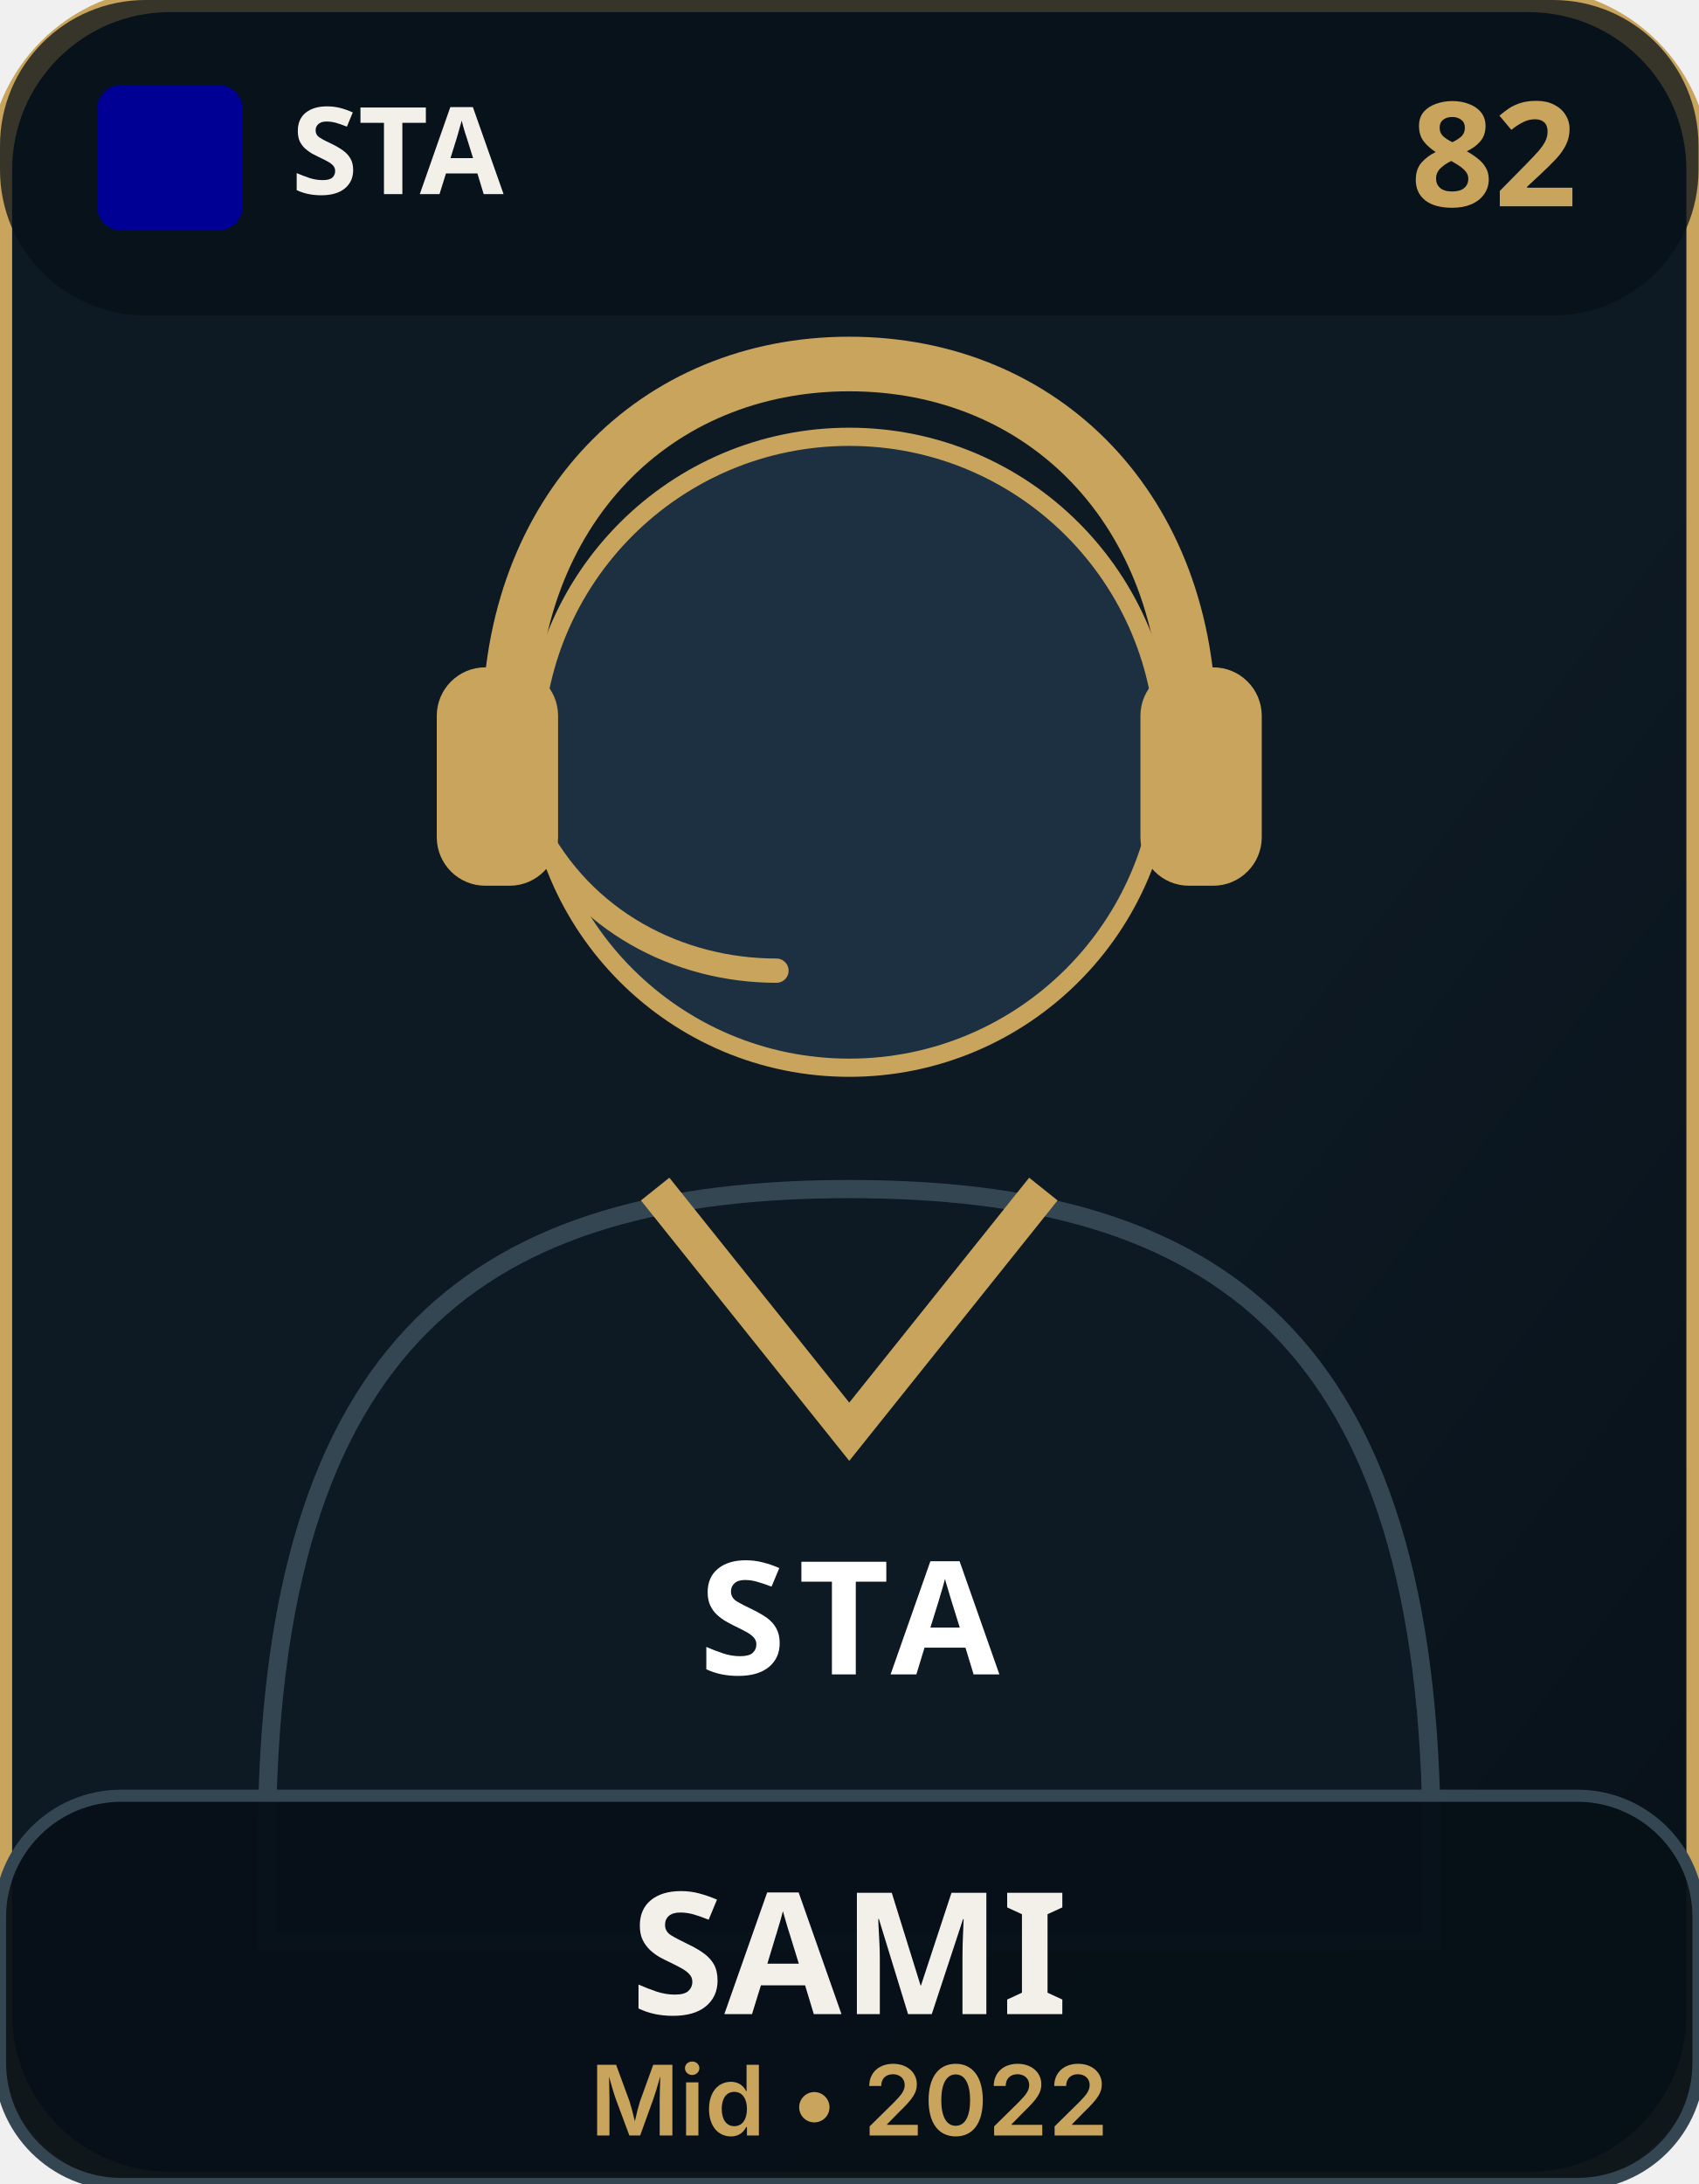
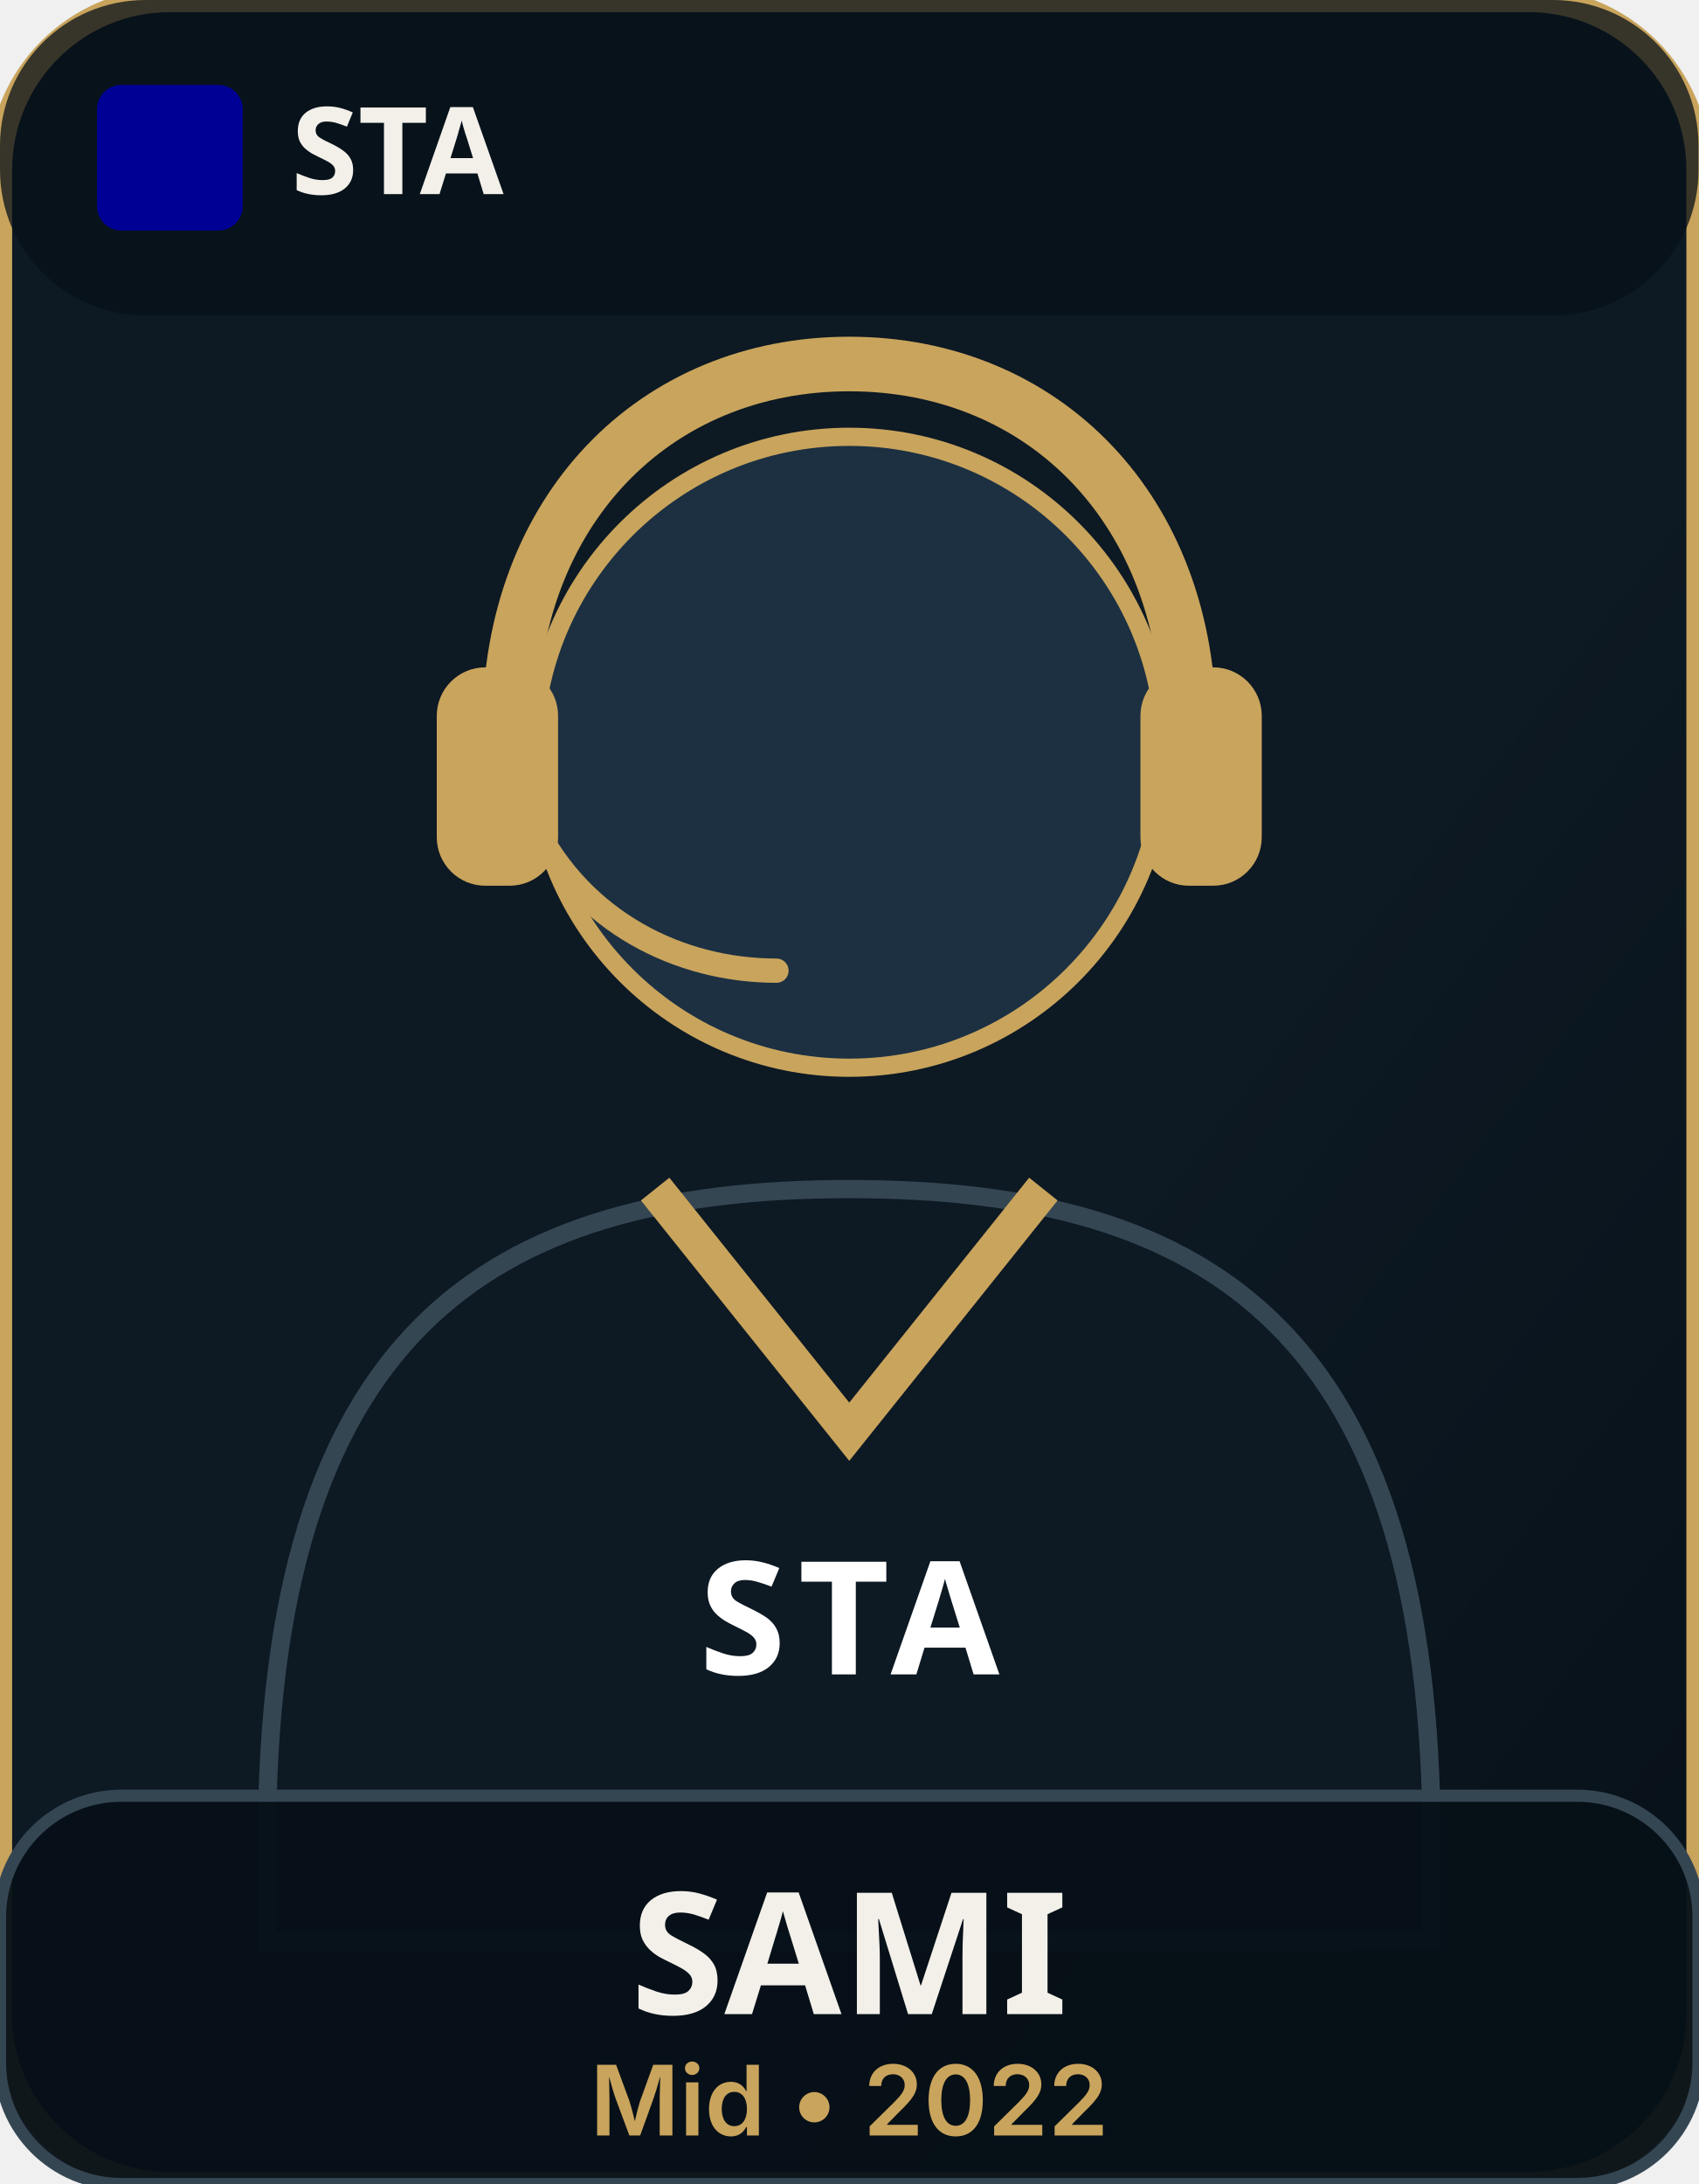
<svg xmlns="http://www.w3.org/2000/svg" viewBox="0 0 140 180" fill="none">
  <defs>
    <linearGradient id="pGrad_STA" x1="0%" y1="0%" x2="100%" y2="100%">
      <stop offset="0%" stop-color="#0D1923" />
      <stop offset="60%" stop-color="#0D1923" />
      <stop offset="100%" stop-color="#071018" />
    </linearGradient>
  </defs>
  <rect width="140" height="180" rx="14" fill="url(#pGrad_STA)" stroke="#C9A45C" stroke-width="2" />
  <rect x="0" y="0" width="140" height="26" rx="12" fill="#071018" fill-opacity="0.75" />
  <rect x="8" y="7" width="12" height="12" rx="2" fill="#000095" />
  <text x="24" y="16" font-family="'Barlow Condensed', sans-serif" font-size="10" font-weight="bold" fill="#F2F0E9">STA</text>
-   <text x="130" y="17" font-family="'Barlow Condensed', sans-serif" font-size="12" font-weight="900" fill="#C9A45C" text-anchor="end">82</text>
  <circle cx="70" cy="62" r="26" fill="#1C3042" stroke="#C9A45C" stroke-width="1.5" />
  <path d="M42 60C42 42 54 30 70 30C86 30 98 42 98 60" stroke="#C9A45C" stroke-width="4.5" stroke-linecap="round" />
  <rect x="36" y="55" width="10" height="18" rx="4" fill="#C9A45C" />
  <rect x="94" y="55" width="10" height="18" rx="4" fill="#C9A45C" />
  <path d="M44 68C48 76 56 80 64 80" stroke="#C9A45C" stroke-width="2" stroke-linecap="round" />
  <path d="M22 152C22 110 40 98 70 98C100 98 118 110 118 152V160H22V152Z" fill="#0D1923" stroke="#354653" stroke-width="1.5" />
  <path d="M54 98L70 118L86 98" stroke="#C9A45C" stroke-width="3" fill="none" />
  <text x="70" y="138" font-family="'Barlow Condensed', sans-serif" font-size="13" font-weight="900" fill="#FFFFFF" text-anchor="middle" letter-spacing="1">STA</text>
  <rect x="0" y="148" width="140" height="32" rx="10" fill="#071018" fill-opacity="0.95" stroke="#354653" stroke-width="1" />
  <text x="70" y="166" font-family="'Barlow Condensed', sans-serif" font-size="14" font-weight="900" fill="#F2F0E9" text-anchor="middle">SAMI</text>
  <text x="70" y="176" font-family="'Inter', sans-serif" font-size="8" font-weight="600" fill="#C9A45C" text-anchor="middle">Mid • 2022</text>
</svg>
